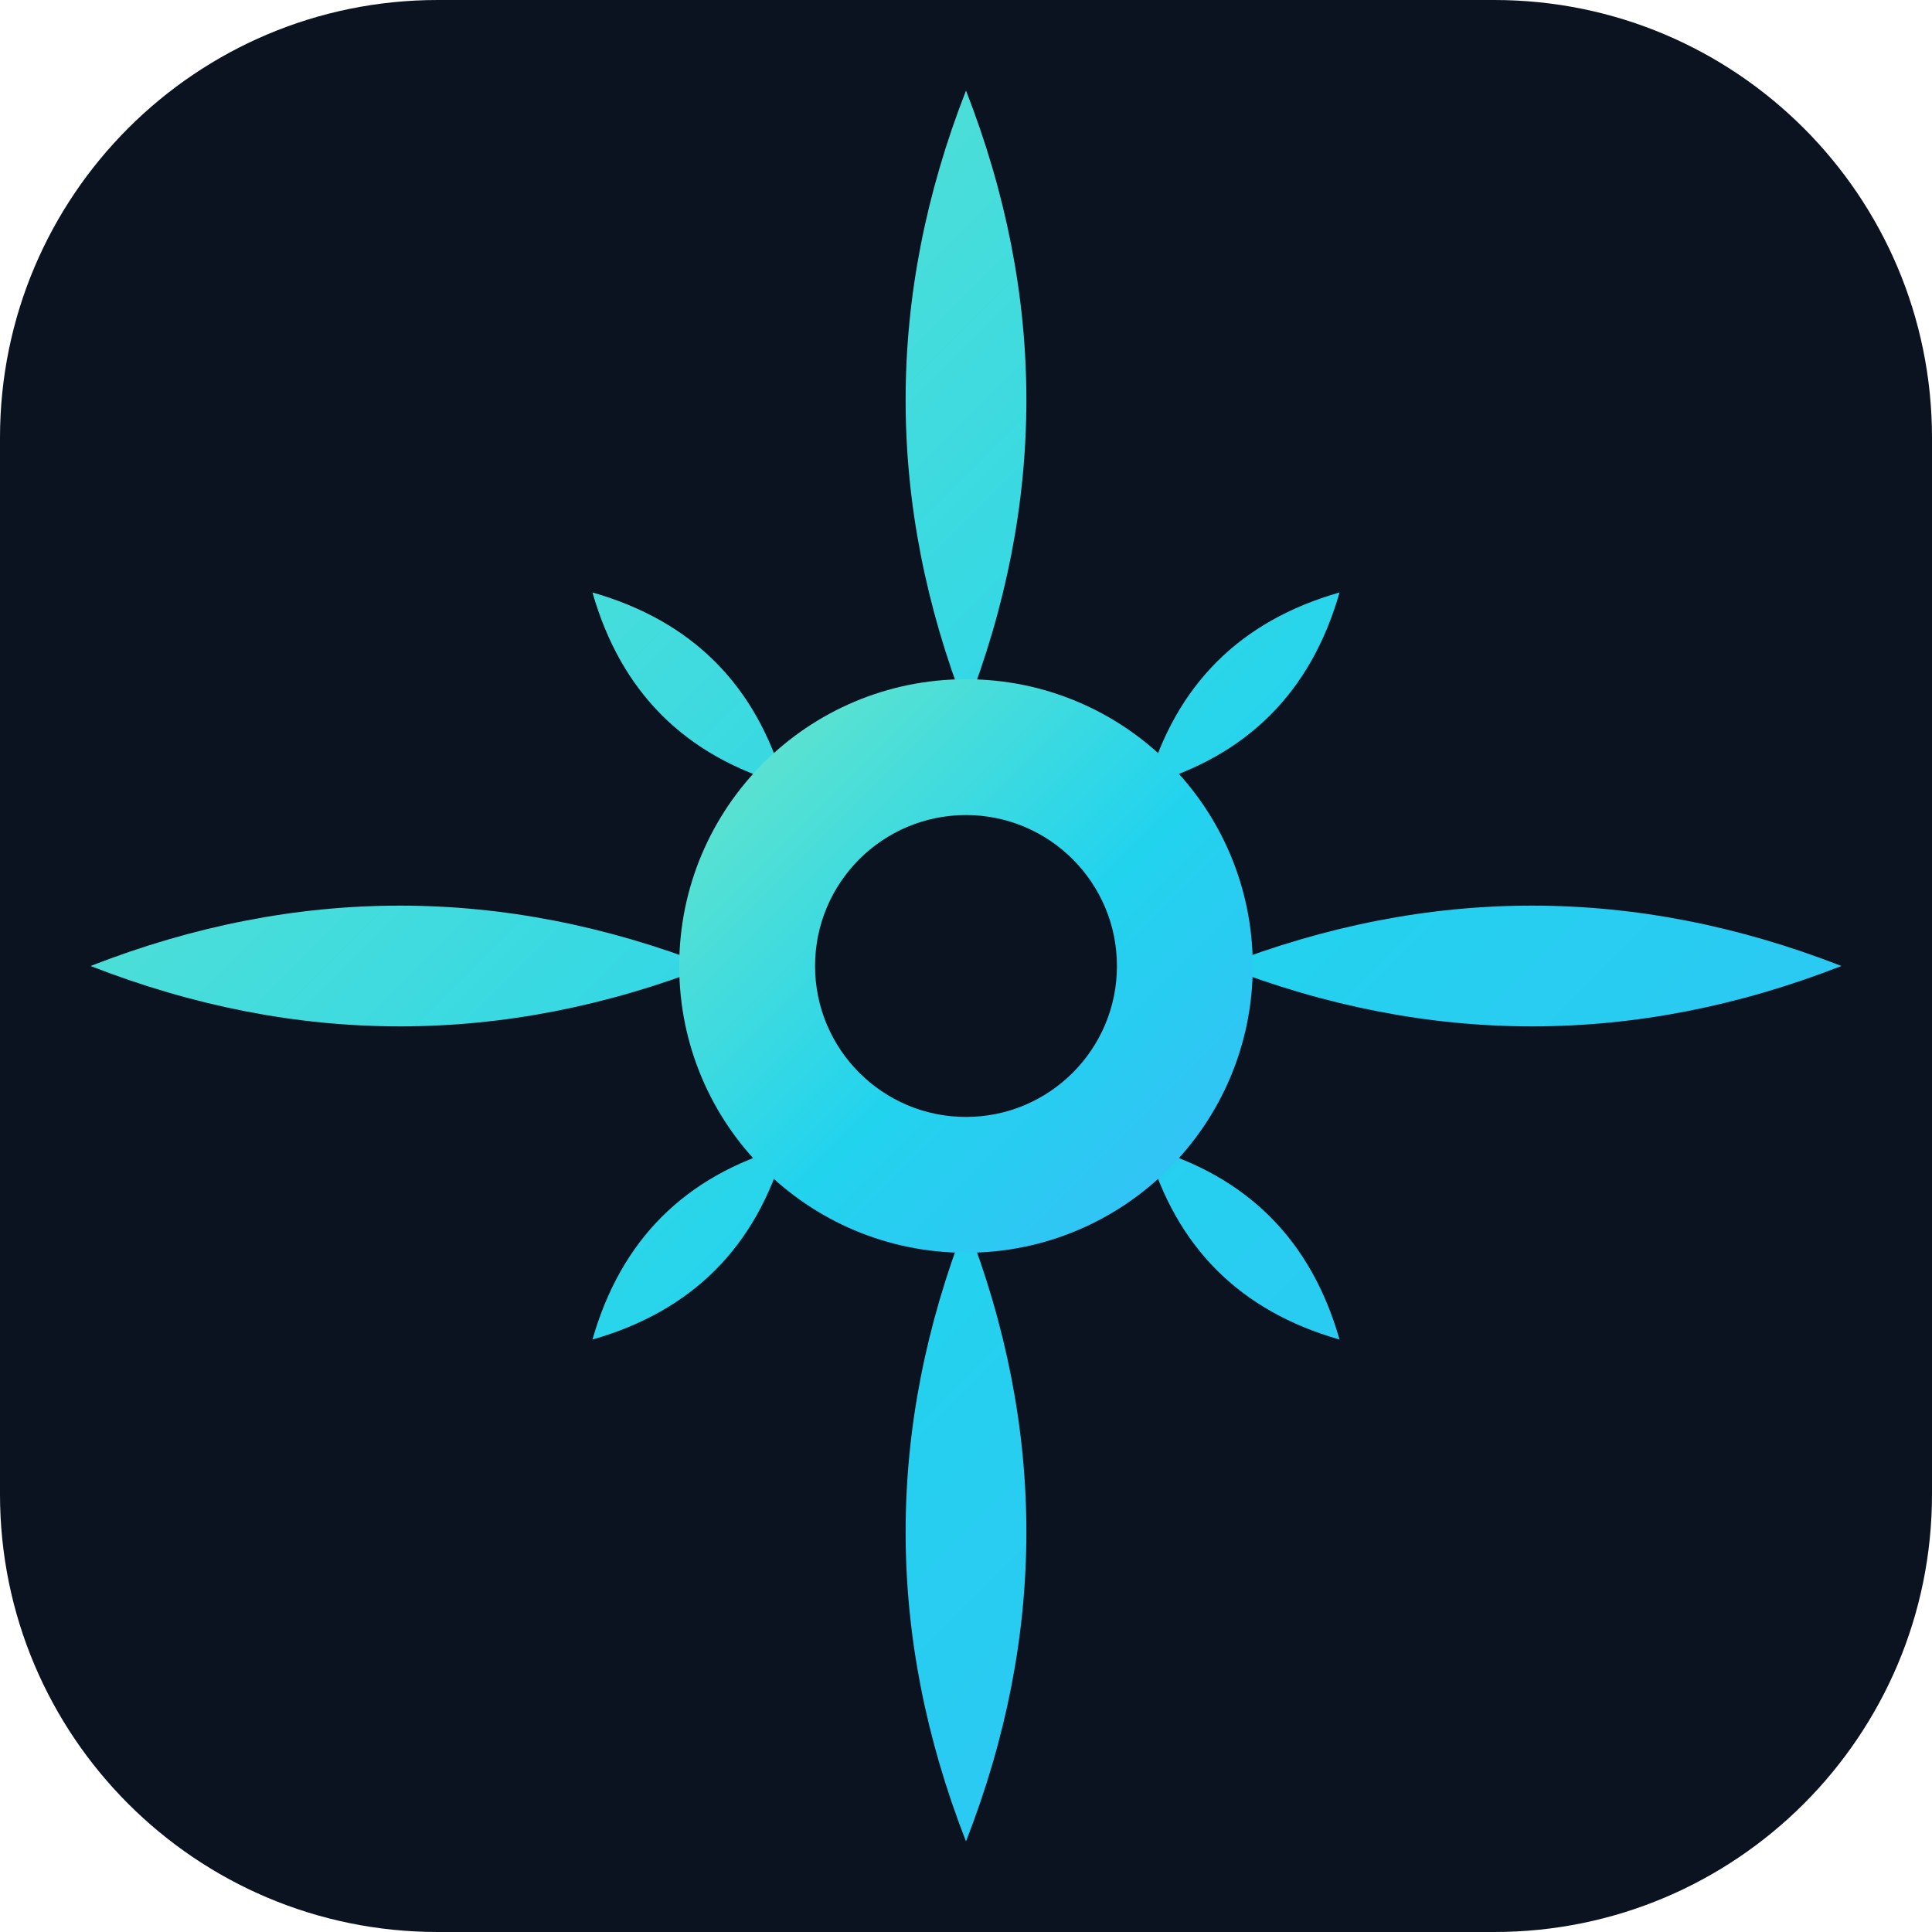
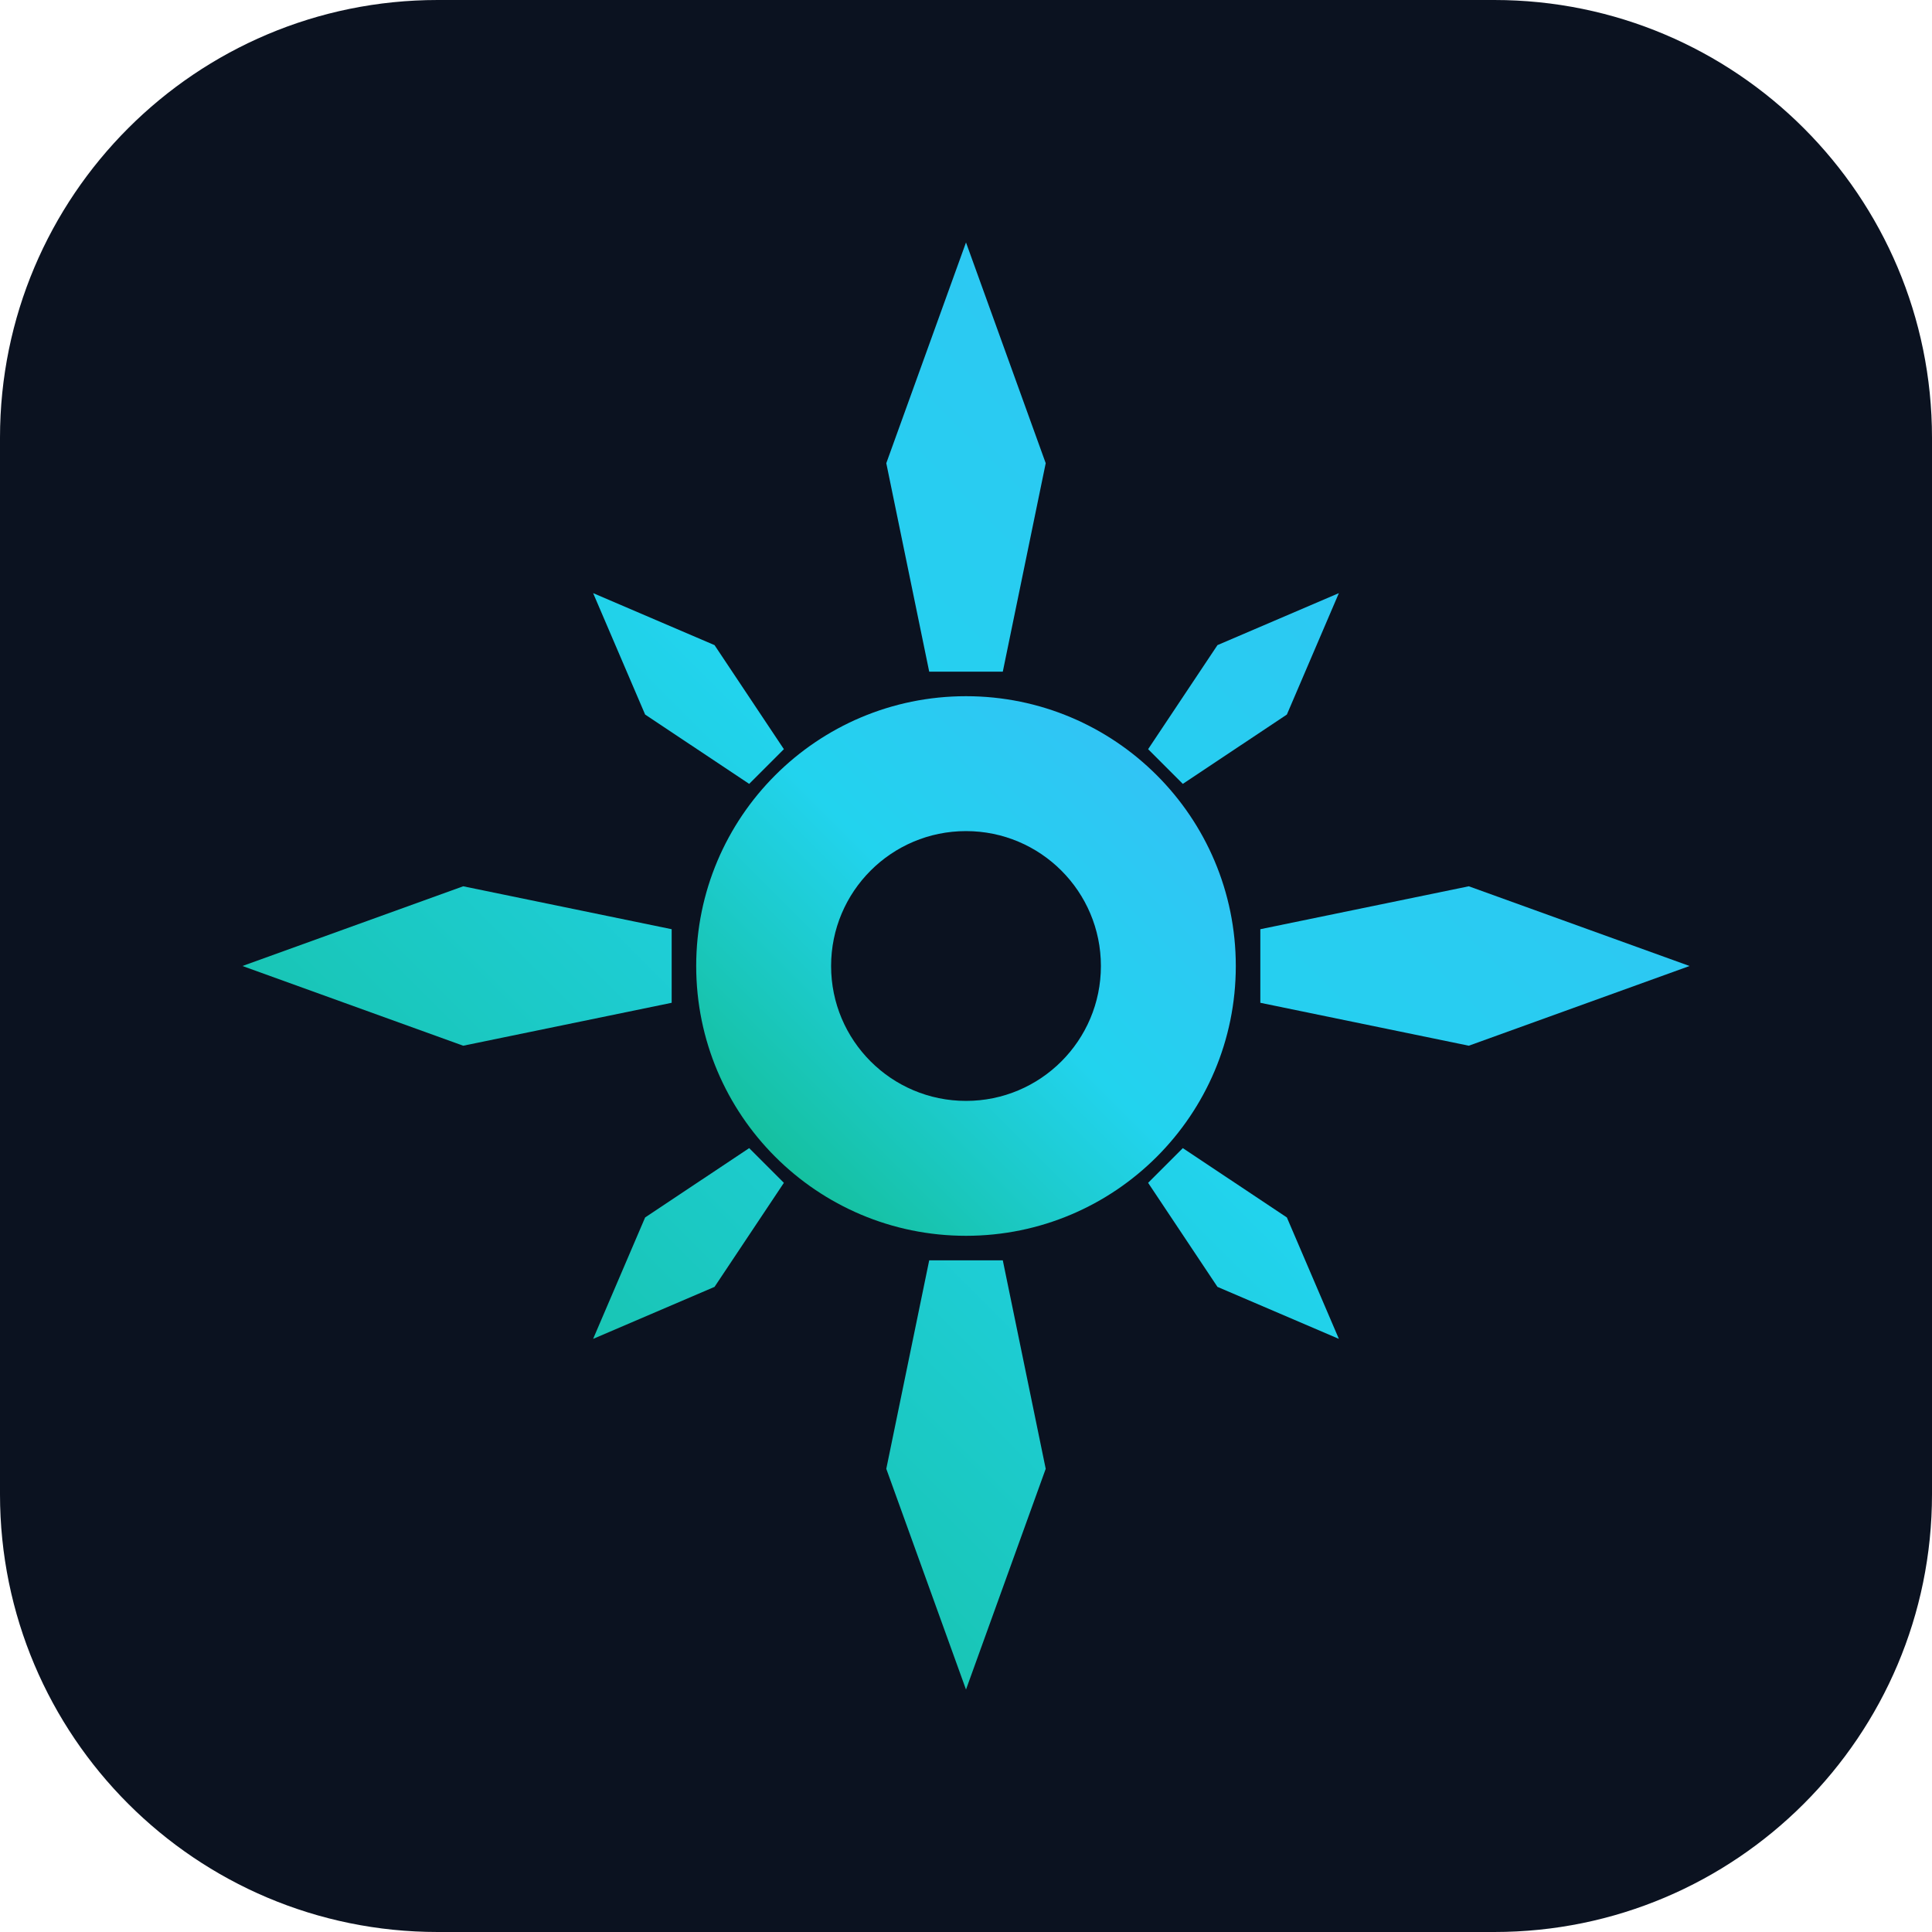
<svg xmlns="http://www.w3.org/2000/svg" width="256" height="256" viewBox="0 0 256 256">
  <defs>
-     <linearGradient id="m3" x1="0" y1="0" x2="1" y2="1">
-       <stop offset="0" stop-color="#6ee7c7" />
-       <stop offset="0.55" stop-color="#22d3ee" />
-       <stop offset="1" stop-color="#38bdf8" />
+     <linearGradient id="g-bright" x1="0" y1="1" x2="1" y2="0">
+       <stop offset="0%" stop-color="#10b981" />
+       <stop offset="52%" stop-color="#22d3ee" />
+       <stop offset="100%" stop-color="#38bdf8" />
    </linearGradient>
  </defs>
  <rect width="256" height="256" rx="58" fill="#0b1220" />
-   <path d="M128 12 Q144 53 128 94 Q112 53 128 12 ZM177.497 78.503 Q171.841 98.302 152.042 103.958 Q157.698 84.159 177.497 78.503 ZM244 128 Q203 144 162 128 Q203 112 244 128 ZM177.497 177.497 Q157.698 171.841 152.042 152.042 Q171.841 157.698 177.497 177.497 ZM128 244 Q112 203 128 162 Q144 203 128 244 ZM78.503 177.497 Q84.159 157.698 103.958 152.042 Q98.302 171.841 78.503 177.497 ZM12 128 Q53 112 94 128 Q53 144 12 128 ZM78.503 78.503 Q98.302 84.159 103.958 103.958 Q84.159 98.302 78.503 78.503 Z" fill="url(#m3)" />
-   <path d="M90 128 a38 38 0 1 0 76 0 a38 38 0 1 0 -76 0 Z M108 128 a20 20 0 1 0 40 0 a20 20 0 1 0 -40 0 Z" fill="url(#m3)" fill-rule="evenodd" />
+   <g transform="translate(24 24) scale(0.8125)">
+     <path d="M128 10 L141 46 L134 80 L122 80 L115 46 Z M246 128 L210 141 L176 134 L176 122 L210 115 Z M128 246 L115 210 L122 176 L134 176 L141 210 Z M10 128 L46 115 L80 122 L80 134 L46 141 Z M188.81 67.19 L180.33 86.99 L163.36 98.3 L157.7 92.64 L169.01 75.67 Z M188.81 188.81 L169.01 180.33 L157.7 163.36 L163.36 157.7 L180.33 169.01 Z M67.19 188.81 L75.67 169.01 L92.64 157.7 L98.3 163.36 L86.99 180.33 Z M67.19 67.19 L86.99 75.67 L98.3 92.64 L92.64 98.3 L75.67 86.99 Z" fill="url(#g-bright)" />
+     <path d="M84 128 a44 44 0 1 0 88 0 a44 44 0 1 0 -88 0 Z M106 128 a22 22 0 1 0 44 0 a22 22 0 1 0 -44 0 Z" fill="url(#g-bright)" fill-rule="evenodd" />
+   </g>
</svg>
